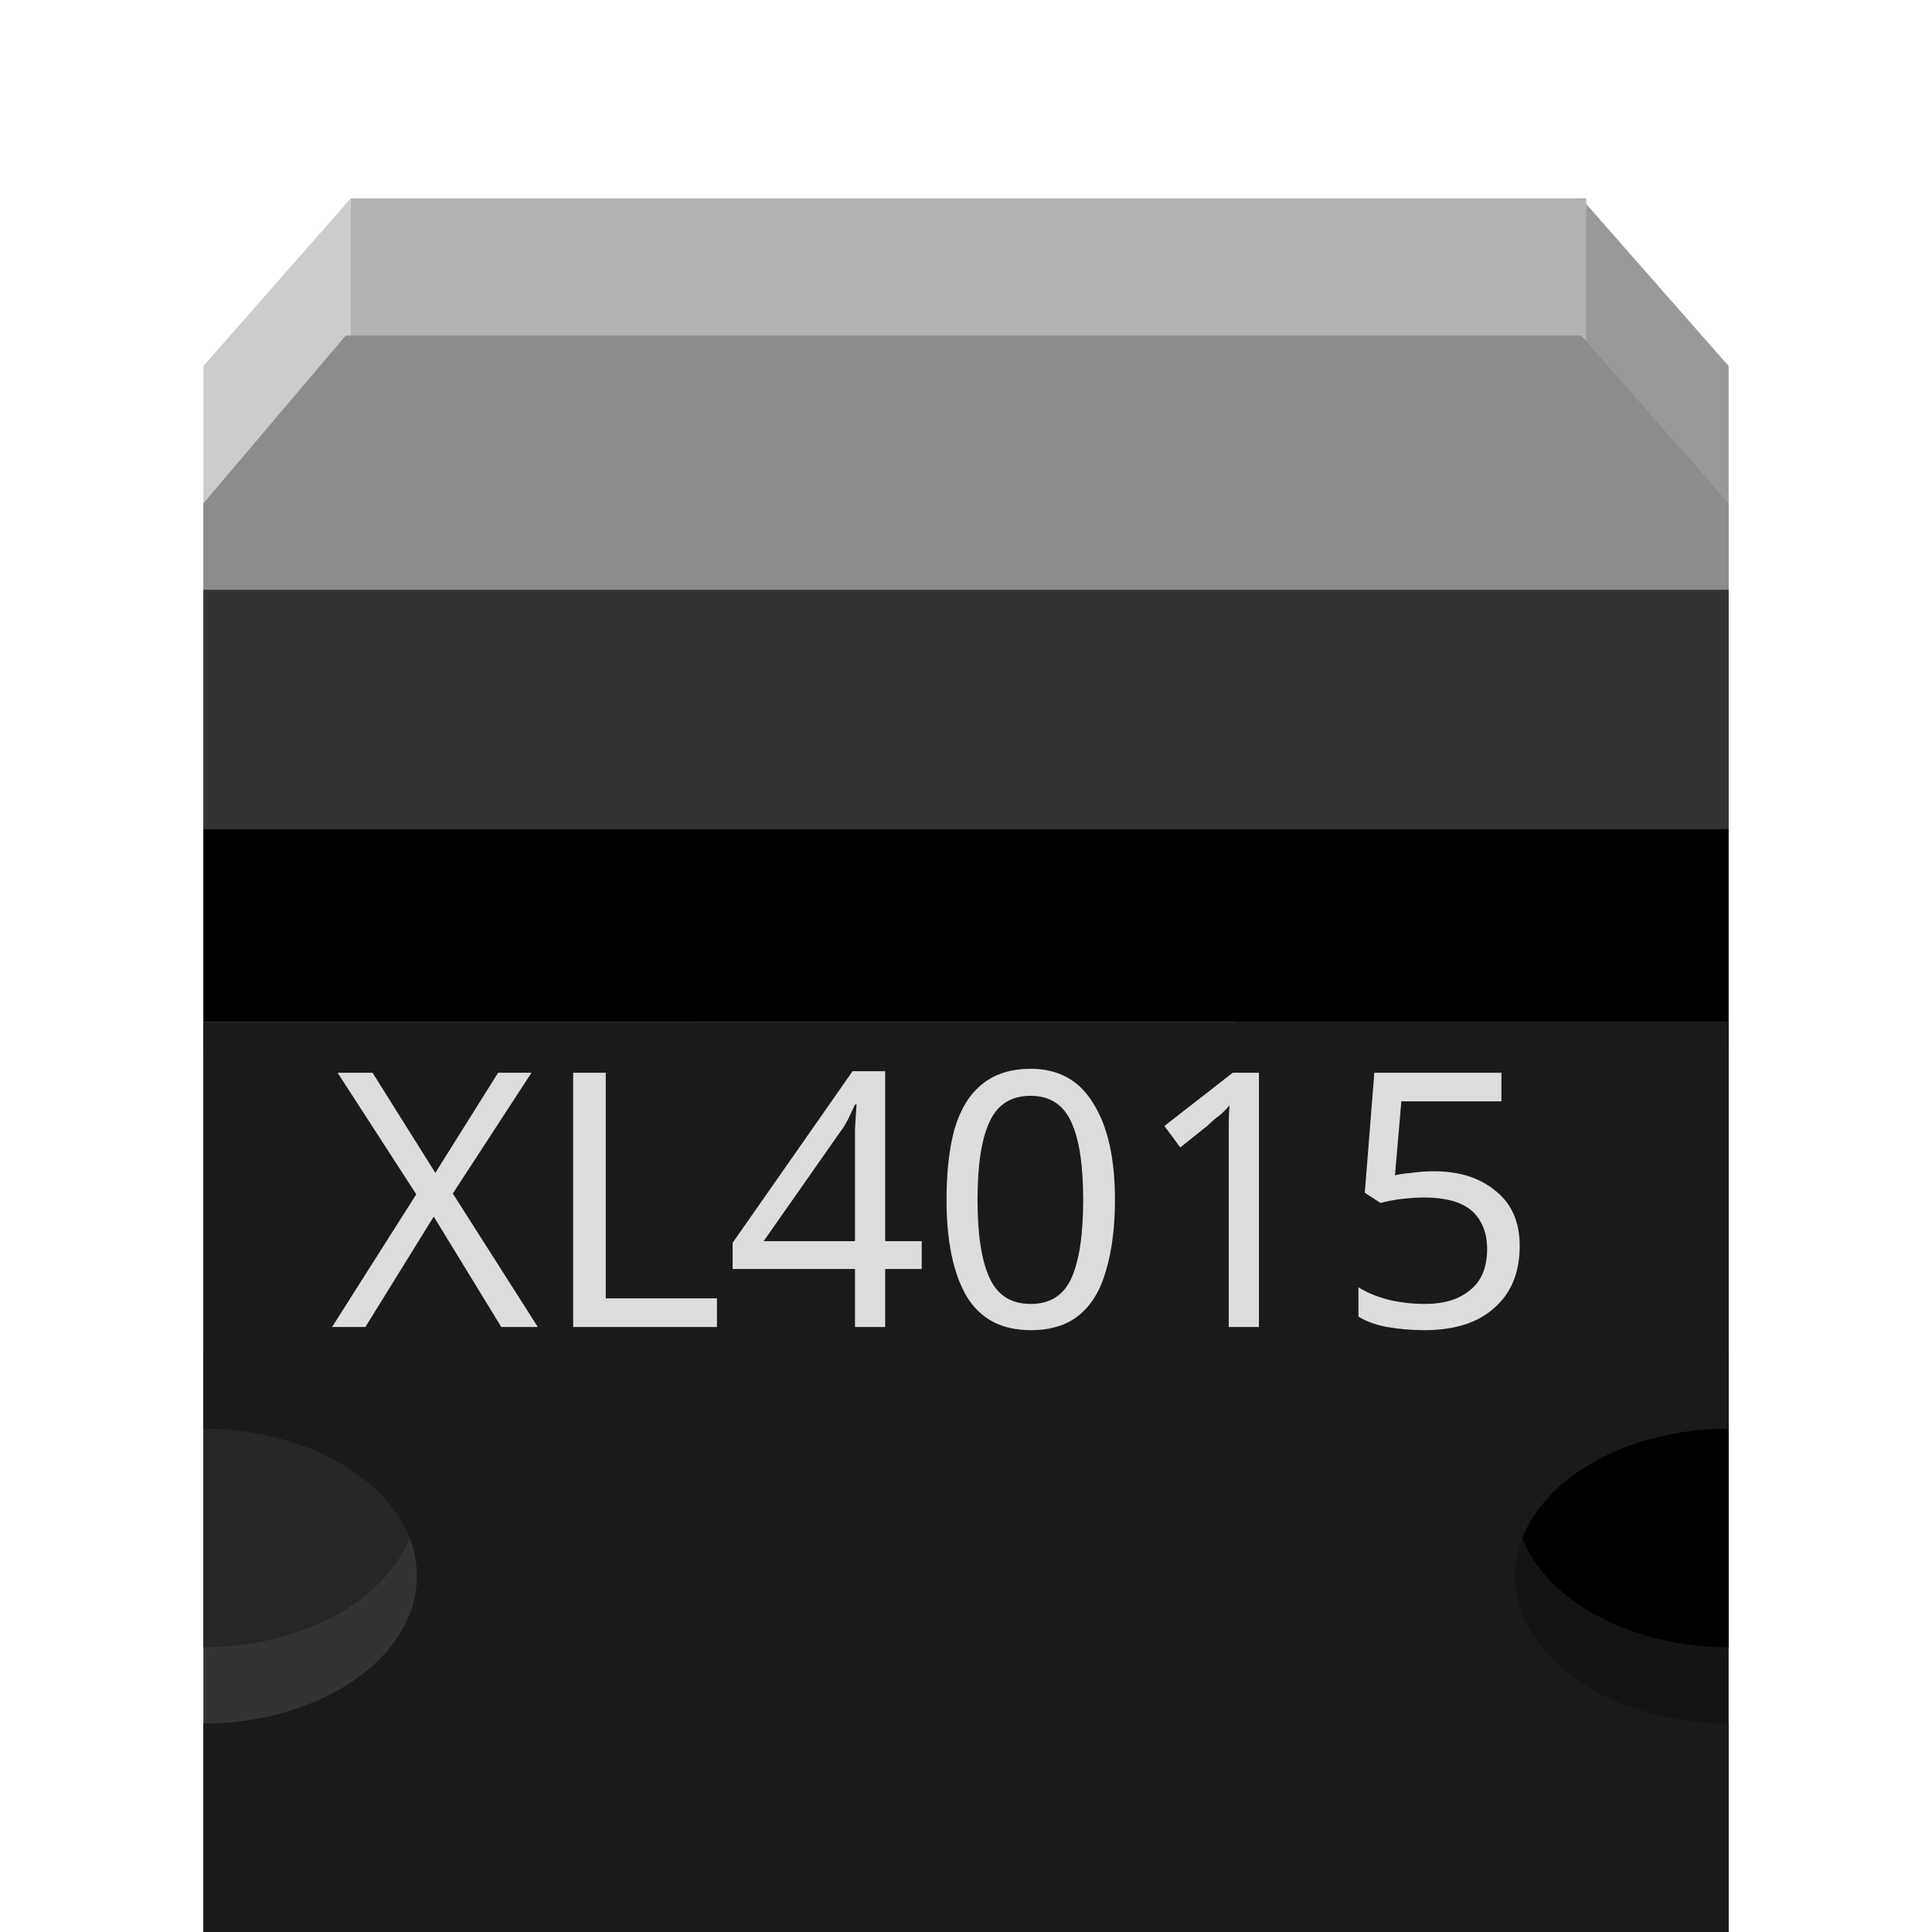
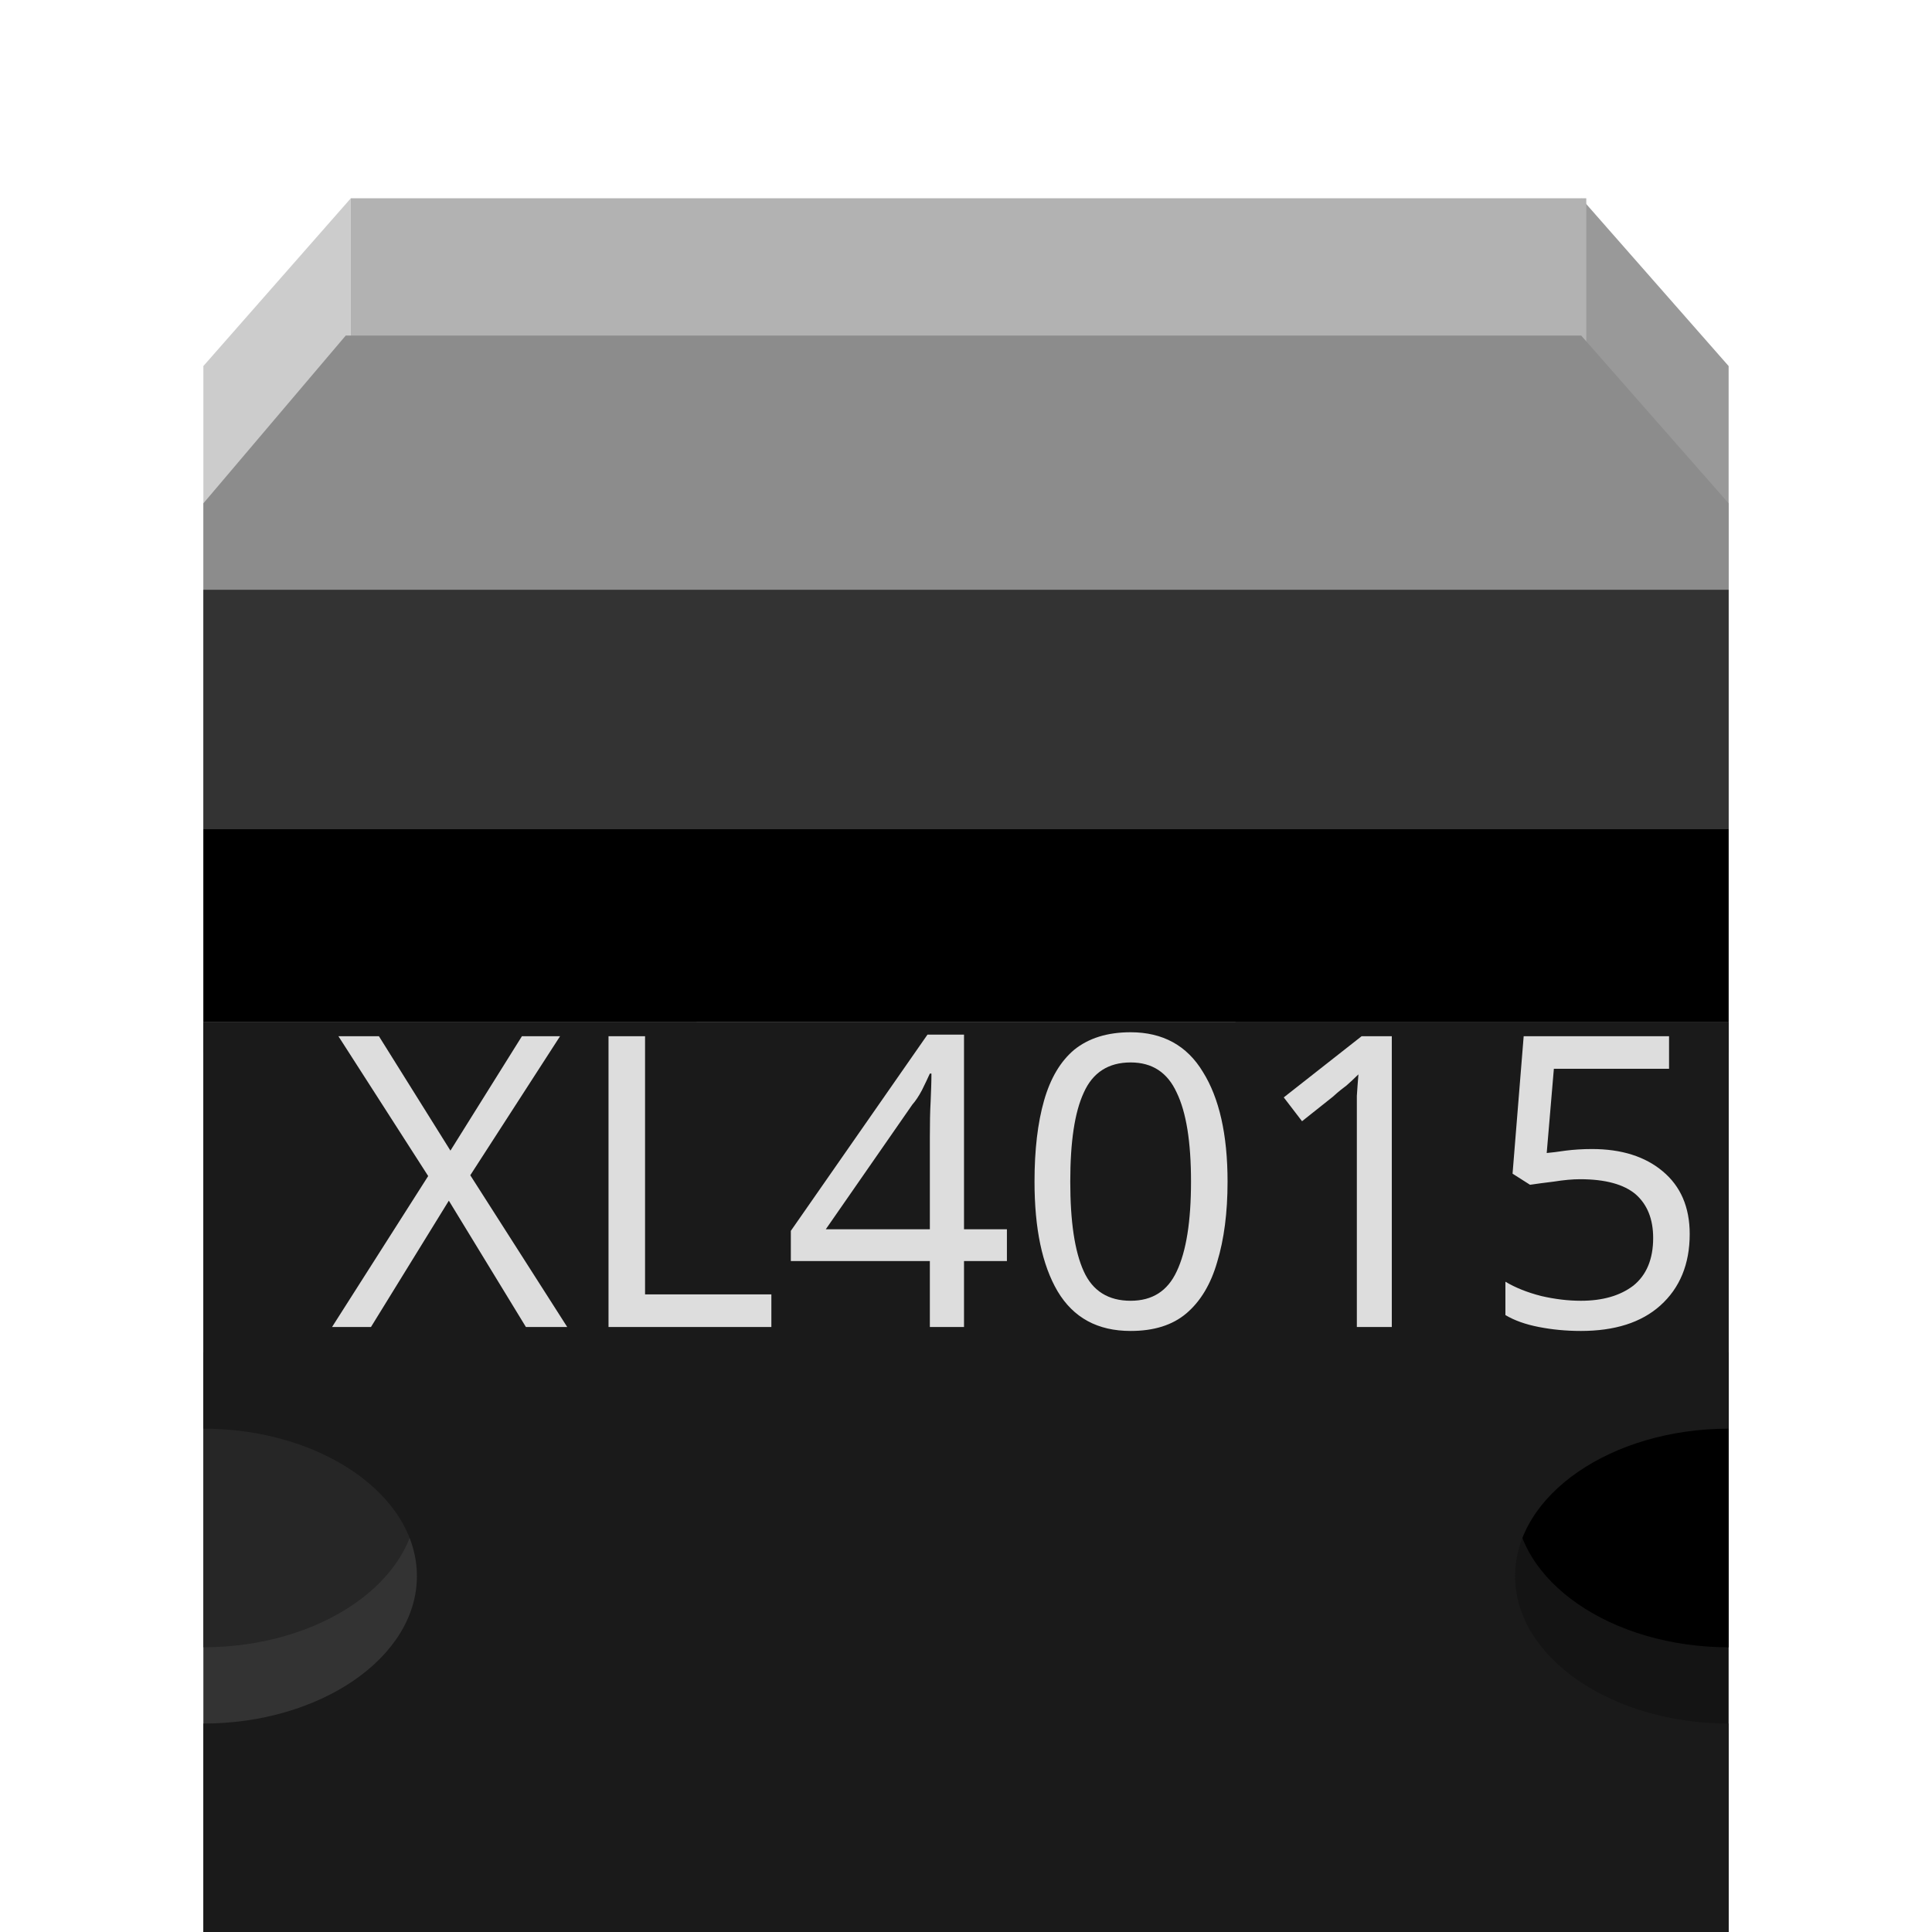
- <svg xmlns="http://www.w3.org/2000/svg" y="0px" x="0px" gorn="0" height="0.444in" xml:space="preserve" id="Ebene_1" version="1.2" viewBox="0 0 32 38" width="0.444in" baseProfile="tiny">
-   <g transform="translate(0,-6)">
-     <g>
-       <g>
-         <g>
-           <g>
-             <g>
-               <g>
-                 <g>
-                   <g>
-                     <g transform="translate(172,-267.9)">
-                       <g>
-                         <g>
-                           <g>
-                             <g>
-                               <g>
-                                 <g>
-                                   <g>
-                                     <g>
-                                       <g gorn="0.0.0.0.0.0.0.0.0.0.1.0.0.0.0.0.0.0.0.0" id="icon">
-                                         <polygon gorn="0.0.0.0.0.0.0.0.0.0.1.0.0.0.0.0.0.0.0.0.0" id="polygon10" points="-171,281.1 -171,291.9 -168.1,291.9 -168.1,277.8 " fill="#CCCCCC" />
-                                         <polygon gorn="0.0.0.0.0.0.0.0.0.0.1.0.0.0.0.0.0.0.0.0.1" id="polygon12" points="-141,281.1 -143.9,277.8 -143.9,291.9 -141,291.9 " fill="#999999" />
-                                         <rect y="277.8" x="-168.1" gorn="0.0.0.0.0.0.0.0.0.0.1.0.0.0.0.0.0.0.0.0.2" height="3.4" id="rect53" fill="#B2B2B2" width="24.3" />
-                                         <path gorn="0.0.0.0.0.0.0.0.0.0.1.0.0.0.0.0.0.0.0.0.3" id="path55" d="M-143.9,280.5h-24.3l-2.8,3.3v10.8h30v-10.8L-143.9,280.5z" fill="#8C8C8C" />
-                                         <rect y="290.2" x="-171" gorn="0.0.0.0.0.0.0.0.0.0.1.0.0.0.0.0.0.0.0.0.4" height="3.8" id="rect49" width="30" />
-                                         <rect y="285.5" x="-171" gorn="0.0.0.0.0.0.0.0.0.0.1.0.0.0.0.0.0.0.0.0.5" height="4.7" id="rect51" fill="#333333" width="30" />
-                                         <rect y="294" x="-150.7" height="18" fill="#141414" width="9.7" />
-                                         <rect y="294" x="-171" height="18" fill="#333333" width="9.7" />
-                                         <path gorn="0.0.0.0.0.0.0.0.0.0.1.0.0.0.0.0.0.0.0.0.8" id="path40_1_" d="M-171,300.5v5.8c2.3,0,4.2-1.3,4.2-2.9C-166.8,301.8-168.7,300.5-171,300.5z" fill="#262626" />
-                                         <path gorn="0.0.0.0.0.0.0.0.0.0.1.0.0.0.0.0.0.0.0.0.9" id="path47" d="M-141,300.5c-2.3,0-4.2,1.3-4.2,2.9s1.9,2.9,4.2,2.9V300.5z" />
-                                         <path d="M-171,294v8c2.3,0,4.2,1.3,4.2,2.9s-1.9,2.9-4.2,2.9v4.2h30v-18H-171z M-141,307.8c-2.3,0-4.2-1.3-4.2-2.9s1.9-2.9,4.2-2.9V307.8z" fill="#1A1A1A" />
-                                         <text y="300" x="-168.5" gorn="0.0.0.0.0.0.0.0.0.0.1.0.0.0.0.0.0.0.0.0.11" font-size="7" stroke-width="30" id="text176" fill="#dddddd" font-family="Droid Sans">XL4015</text>
-                                       </g>
-                                     </g>
-                                   </g>
-                                 </g>
-                               </g>
-                             </g>
-                           </g>
-                         </g>
-                       </g>
-                     </g>
-                   </g>
-                 </g>
-               </g>
-             </g>
-           </g>
-         </g>
-       </g>
+ <svg xmlns="http://www.w3.org/2000/svg" width=".444in" height=".444in" baseProfile="tiny" version="1.2" viewBox="0 0 32 38">
+   <g transform="translate(172,-273.9)">
+     <g id="icon">
+       <polygon id="polygon10" points="-171 281.1 -171 291.9 -168.1 291.9 -168.1 277.8" fill="#ccc" />
+       <polygon id="polygon12" points="-141 281.1 -143.9 277.8 -143.9 291.9 -141 291.9" fill="#999" />
+       <rect id="rect53" x="-168.1" y="277.8" width="24.3" height="3.4" fill="#B2B2B2" />
+       <path id="path55" d="m-143.9 280.5h-24.3l-2.8 3.3v10.8h30v-10.8l-2.9-3.3z" fill="#8C8C8C" />
+       <rect id="rect49" x="-171" y="290.2" width="30" height="3.8" />
+       <rect id="rect51" x="-171" y="285.5" width="30" height="4.7" fill="#333" />
+       <rect x="-150.7" y="294" width="9.7" height="18" fill="#141414" />
+       <rect x="-171" y="294" width="9.7" height="18" fill="#333" />
+       <path id="path40_1_" d="m-171 300.5v5.8c2.3 0 4.2-1.3 4.2-2.9s-1.9-2.9-4.2-2.9z" fill="#262626" />
+       <path id="path47" d="m-141 300.5c-2.3 0-4.2 1.3-4.2 2.9s1.9 2.9 4.2 2.9v-5.8z" />
+       <path d="m-171 294v8c2.3 0 4.2 1.3 4.2 2.9s-1.9 2.9-4.2 2.9v4.2h30v-18h-30zm30 13.8c-2.3 0-4.2-1.3-4.2-2.9s1.9-2.9 4.2-2.9v5.8z" fill="#1A1A1A" />
+       <text id="text176" x="-168.5" y="300" fill="#dddddd" font-family="Droid Sans" font-size="8" stroke-width="30">XL4015</text>
    </g>
  </g>
</svg>
